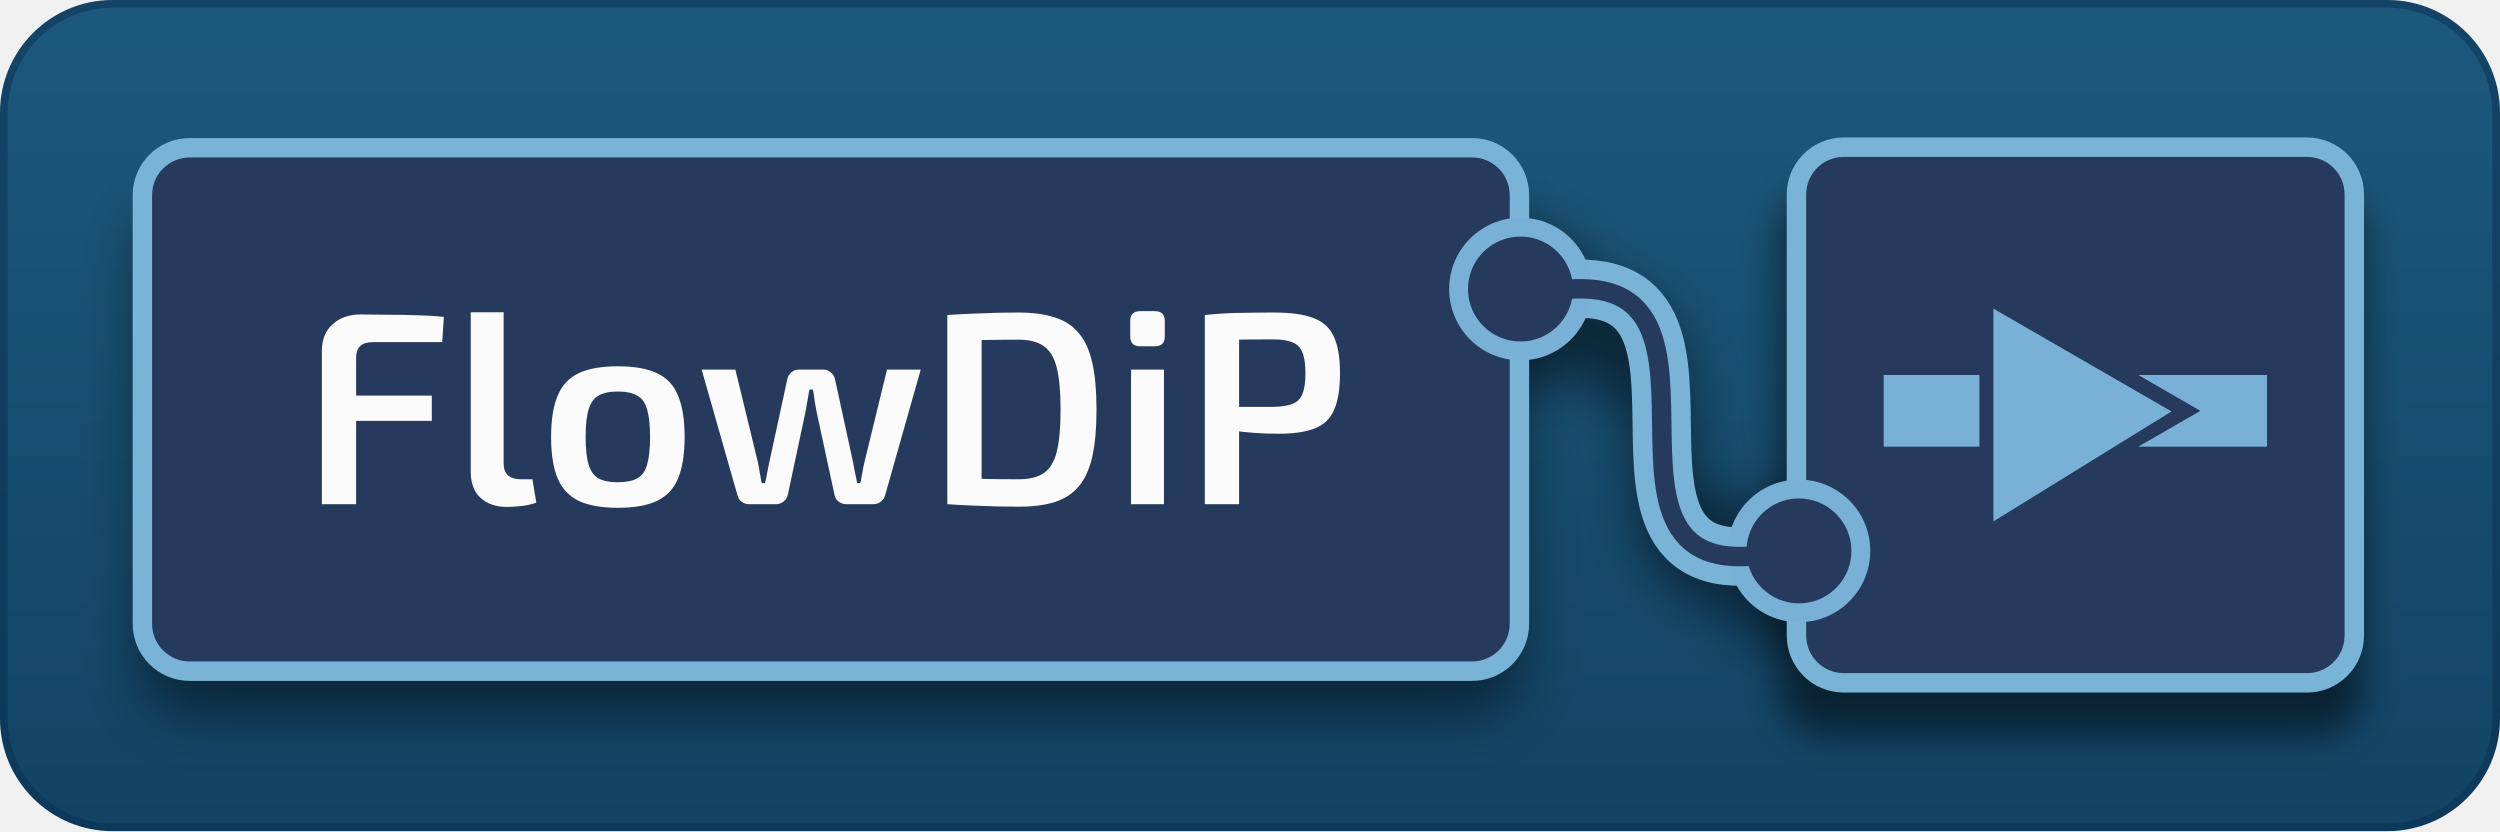
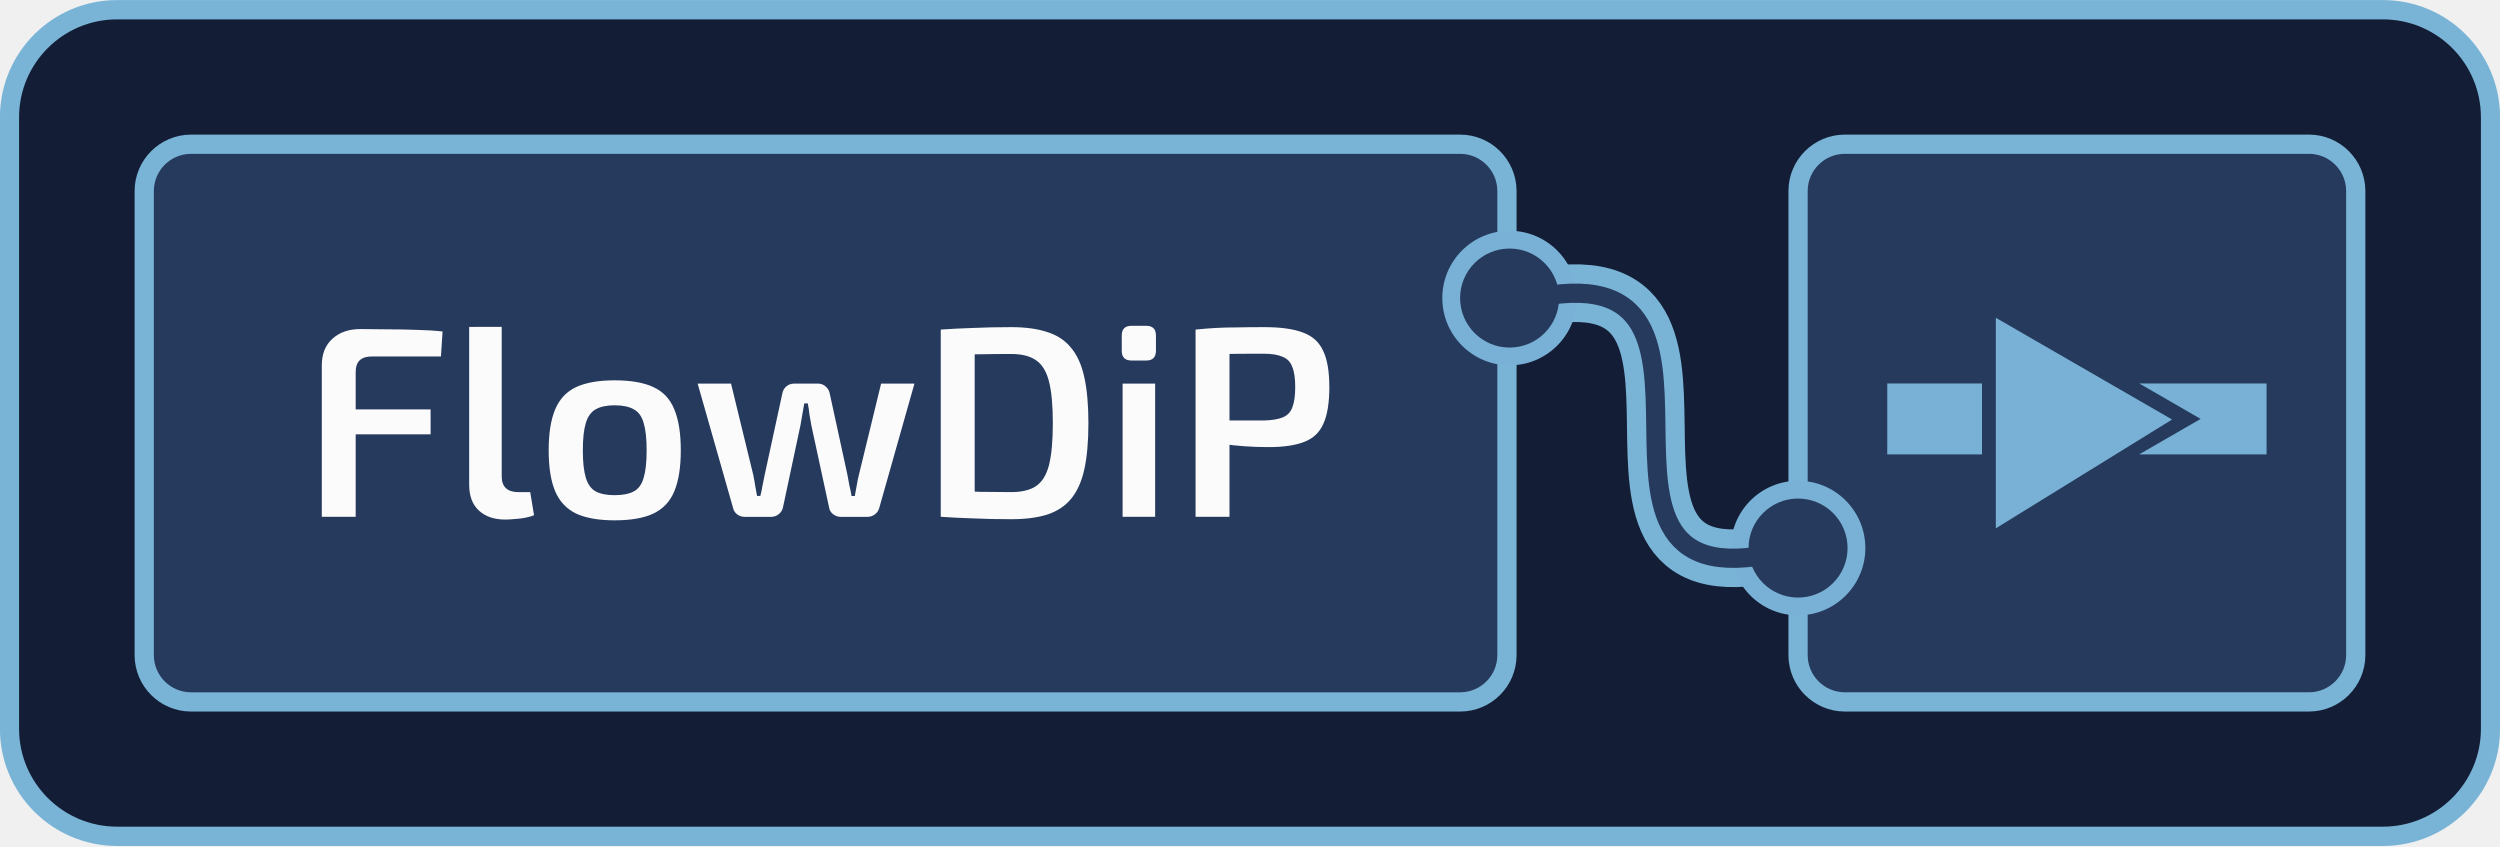
- <svg xmlns="http://www.w3.org/2000/svg" xmlns:xlink="http://www.w3.org/1999/xlink" width="64.325mm" height="21.386mm" viewBox="0 0 64.325 21.386" version="1.1" id="svg1" xml:space="preserve">
-   <defs id="defs1">
-     <linearGradient id="linearGradient13">
-       <stop style="stop-color:#195074;stop-opacity:1;" offset="0" id="stop13" />
-       <stop style="stop-color:#062d4d;stop-opacity:1;" offset="1" id="stop14" />
-     </linearGradient>
-     <linearGradient id="linearGradient11">
-       <stop style="stop-color:#286e93;stop-opacity:1;" offset="0" id="stop11" />
-       <stop style="stop-color:#062d4d;stop-opacity:1;" offset="1" id="stop12" />
-     </linearGradient>
-     <linearGradient xlink:href="#linearGradient11" id="linearGradient12" x1="59.687" y1="50.344" x2="59.687" y2="114.203" gradientUnits="userSpaceOnUse" gradientTransform="translate(0.1666829,0.1666803)" />
-     <linearGradient xlink:href="#linearGradient13" id="linearGradient14" x1="59.821" y1="50.473" x2="59.687" y2="114.203" gradientUnits="userSpaceOnUse" gradientTransform="translate(0.1666829,0.1666803)" />
-     <filter style="color-interpolation-filters:sRGB" id="filter14" x="-0.051" y="-0.14" width="1.102" height="1.28">
-       <feGaussianBlur stdDeviation="0.756" id="feGaussianBlur14" />
-     </filter>
-     <filter style="color-interpolation-filters:sRGB" id="filter14-0" x="-0.073" y="-0.078" width="1.145" height="1.155">
-       <feGaussianBlur stdDeviation="0.455" id="feGaussianBlur14-0" />
-     </filter>
-     <filter style="color-interpolation-filters:sRGB" id="filter29" x="-0.163" y="-0.169" width="1.325" height="1.338">
-       <feGaussianBlur stdDeviation="0.651" id="feGaussianBlur29" />
-     </filter>
-   </defs>
-   <g id="layer1" transform="translate(-47.80432,-73.90638)">
-     <g id="g2-8" transform="translate(20.14623,2.302991)" style="stroke-width:0.2;stroke-dasharray:none">
-       <rect style="opacity:1;fill:url(#linearGradient12);stroke:url(#linearGradient14);stroke-width:0.2;stroke-linecap:butt;stroke-linejoin:round;stroke-dasharray:none;stroke-opacity:1" id="rect1-4" width="64.125" height="21.186" x="27.758" y="71.703" ry="2.798" rx="2.798" />
-     </g>
-     <g id="g28" transform="translate(1e-6,0.529167)" style="display:inline;opacity:0.5;fill:#000000;fill-opacity:1;stroke:#000000;stroke-opacity:1;filter:url(#filter29)">
-       <path style="display:inline;fill:#000000;fill-opacity:1;stroke:#000000;stroke-width:1.5;stroke-linecap:butt;stroke-linejoin:round;stroke-dasharray:none;stroke-opacity:1" d="m 79.573,82.009 c 7.1,-1.903 0.223,8.273 7.1,6.43" id="path24" transform="translate(7.353218,-0.4351868)" />
-       <path id="circle24" style="display:inline;fill:#000000;fill-opacity:1;stroke:#000000;stroke-width:0.4;stroke-linejoin:round;stroke-opacity:1" transform="translate(31.22915,7.473225)" d="m 57.533,73.87 a 1.835,1.835 0 0 1 -1.835,1.835 1.835,1.835 0 0 1 -1.835,-1.835 1.835,1.835 0 0 1 1.835,-1.835 1.835,1.835 0 0 1 1.835,1.835 z" />
-       <path id="circle26" style="display:inline;opacity:1;fill:#000000;fill-opacity:1;stroke:#000000;stroke-width:0.4;stroke-linejoin:round;stroke-opacity:1" transform="translate(38.3941,14.21132)" d="m 57.533,73.87 a 1.835,1.835 0 0 1 -1.835,1.835 1.835,1.835 0 0 1 -1.835,-1.835 1.835,1.835 0 0 1 1.835,-1.835 1.835,1.835 0 0 1 1.835,1.835 z" />
+ <svg xmlns="http://www.w3.org/2000/svg" width="65mm" height="22mm" viewBox="0 0 65 22" version="1.1" id="svg1" xml:space="preserve">
+   <defs id="defs1" />
+   <g id="layer1" transform="translate(-47.80432,-73.90639)">
+     <g id="g2-8" transform="matrix(1.005938,0,0,1.014428,20.12839,1.421512)" style="fill:#131d35;fill-opacity:1;stroke:#79b4d7;stroke-width:0.495;stroke-dasharray:none;stroke-opacity:1">
+       <rect style="opacity:1;fill:#131d35;fill-opacity:1;stroke:#79b4d7;stroke-width:0.495;stroke-linecap:butt;stroke-linejoin:round;stroke-dasharray:none;stroke-opacity:1" id="rect1-4" width="64.125" height="21.186" x="27.758" y="71.703" ry="2.758" rx="2.781" />
    </g>
    <g id="g2" transform="translate(31.22915,8.351522)" style="display:inline;stroke:none">
-       <rect style="display:inline;opacity:0.5;mix-blend-mode:normal;fill:#000000;fill-opacity:1;stroke:none;stroke-width:0.586;stroke-linecap:butt;stroke-linejoin:round;stroke-dasharray:none;stroke-opacity:1;filter:url(#filter14)" id="rect1-2" width="35.431" height="12.981" x="20.239" y="70.902" ry="1.213" rx="1.213" />
-       <rect style="display:inline;fill:#1b6691;fill-opacity:1;stroke:none;stroke-width:0.586;stroke-linecap:butt;stroke-linejoin:round;stroke-dasharray:none;stroke-opacity:1" id="rect1" width="35.431" height="13.468" x="20.239" y="69.357" ry="1.213" rx="1.213" />
-       <rect style="display:inline;fill:#263a5d;fill-opacity:1;stroke:#79b4d7;stroke-width:0.5;stroke-linecap:butt;stroke-linejoin:round;stroke-dasharray:none;stroke-opacity:1" id="rect1-5-3" width="35.431" height="13.468" x="51.468" y="77.708" ry="1.218" rx="1.218" transform="translate(-31.22915,-8.351522)" />
+       <rect style="display:inline;fill:#263a5d;fill-opacity:1;stroke:#79b4d7;stroke-width:0.5;stroke-linecap:butt;stroke-linejoin:round;stroke-dasharray:none;stroke-opacity:1" id="rect1-5-3" width="35.431" height="14.5" x="20.325" y="69.305" ry="1.218" rx="1.218" />
    </g>
    <g id="g2-5" transform="translate(59.18886,8.624064)">
-       <rect style="opacity:0.5;fill:#000000;fill-opacity:1;stroke:none;stroke-width:0.586;stroke-linecap:butt;stroke-linejoin:round;stroke-dasharray:none;stroke-opacity:1;filter:url(#filter14-0)" id="rect1-2-3" width="15.056" height="14.053" x="34.386" y="70.155" ry="1.213" rx="1.213" />
-       <rect style="fill:#263a5d;fill-opacity:1;stroke:#79b4d7;stroke-width:0.5;stroke-linecap:butt;stroke-linejoin:round;stroke-dasharray:none;stroke-opacity:1" id="rect1-5" width="14.354" height="13.783" x="34.838" y="69.069" ry="1.218" rx="1.218" />
+       <rect style="fill:#263a5d;fill-opacity:1;stroke:#79b4d7;stroke-width:0.5;stroke-linecap:butt;stroke-linejoin:round;stroke-dasharray:none;stroke-opacity:1" id="rect1-5" width="14.5" height="14.5" x="35.365" y="69.032" ry="1.218" rx="1.218" />
    </g>
-     <g id="g24" style="display:inline">
+     <g id="g24" style="display:inline" transform="translate(0.2952742,0.1936453)">
      <path style="display:inline;fill:none;fill-opacity:1;stroke:#79b4d7;stroke-width:1.5;stroke-linecap:butt;stroke-linejoin:round;stroke-dasharray:none;stroke-opacity:1" d="m 79.573,82.009 c 7.1,-1.903 0.223,8.273 7.1,6.43" id="path4" transform="translate(7.353218,-0.4351868)" />
-       <g id="g3" transform="translate(31.22915,7.473225)" style="stroke:none">
-         <circle style="display:inline;fill:#78b1d5;fill-opacity:1;stroke:none;stroke-width:0.4;stroke-linecap:butt;stroke-linejoin:round;stroke-dasharray:none;stroke-opacity:1" id="path1-2-8" cx="55.697" cy="73.87" r="1.835" />
-         <circle style="display:inline;fill:#263a5d;fill-opacity:1;stroke:none;stroke-width:0.446;stroke-linecap:butt;stroke-linejoin:round;stroke-dasharray:none;stroke-opacity:1" id="path3" cx="55.697" cy="73.87" r="1.35" />
+       <g id="g3" transform="matrix(0.9534568,0,0,0.9534568,33.65395,11.03045)" style="stroke:none;stroke-width:1.049">
+         <circle style="display:inline;fill:#78b1d5;fill-opacity:1;stroke:none;stroke-width:0.42;stroke-linecap:butt;stroke-linejoin:round;stroke-dasharray:none;stroke-opacity:1" id="path1-2-8" cx="55.697" cy="73.87" r="1.835" />
+         <circle style="display:inline;fill:#263a5d;fill-opacity:1;stroke:none;stroke-width:0.468;stroke-linecap:butt;stroke-linejoin:round;stroke-dasharray:none;stroke-opacity:1" id="path3" cx="55.697" cy="73.87" r="1.35" />
      </g>
-       <g id="g3-8" transform="translate(38.3941,14.21132)" style="stroke:none">
-         <circle style="display:inline;fill:#78b1d5;fill-opacity:1;stroke:none;stroke-width:0.4;stroke-linecap:butt;stroke-linejoin:round;stroke-dasharray:none;stroke-opacity:1" id="path1-2" cx="55.697" cy="73.87" r="1.835" />
-         <circle style="display:inline;fill:#263a5d;fill-opacity:1;stroke:none;stroke-width:0.446;stroke-linecap:butt;stroke-linejoin:round;stroke-dasharray:none;stroke-opacity:1" id="path3-5" cx="55.697" cy="73.87" r="1.35" />
+       <g id="g3-8" transform="matrix(0.9534568,0,0,0.9534568,41.15395,17.53045)" style="stroke:none;stroke-width:1.049">
+         <circle style="display:inline;fill:#78b1d5;fill-opacity:1;stroke:none;stroke-width:0.42;stroke-linecap:butt;stroke-linejoin:round;stroke-dasharray:none;stroke-opacity:1" id="path1-2" cx="55.697" cy="73.87" r="1.835" />
+         <circle style="display:inline;fill:#263a5d;fill-opacity:1;stroke:none;stroke-width:0.468;stroke-linecap:butt;stroke-linejoin:round;stroke-dasharray:none;stroke-opacity:1" id="path3-5" cx="55.697" cy="73.87" r="1.35" />
      </g>
      <path style="fill:none;fill-opacity:1;stroke:#263a5d;stroke-width:0.5;stroke-linecap:butt;stroke-linejoin:round;stroke-dasharray:none;stroke-opacity:1" d="m 86.927,81.574 c 7.1,-1.903 0.223,8.273 7.1,6.43" id="path4-1" />
    </g>
-     <path d="m 20.265,32.465 q 1.36,0 2.747,0.027 1.413,0 2.773,0.053 1.387,0.027 2.56,0.16 l -0.16,2.453 h -6.773 q -0.8,0 -1.2,0.373 -0.4,0.373 -0.4,1.173 V 50.918 H 16.479 V 36.038 q 0,-1.68 1.04,-2.613 1.04,-0.96 2.747,-0.96 z m -3.333,7.893 h 10.24 v 2.453 H 16.932 Z M 34.159,32.251 V 46.971 q 0,0.747 0.427,1.147 0.427,0.373 1.227,0.373 h 1.147 l 0.373,2.267 q -0.293,0.133 -0.827,0.24 -0.507,0.107 -1.067,0.133 -0.533,0.053 -0.933,0.053 -1.627,0 -2.587,-0.88 -0.96,-0.88 -0.96,-2.533 v -15.52 z m 11.093,5.253 q 2.4,0 3.813,0.667 1.44,0.667 2.053,2.187 0.64,1.52 0.64,4.027 0,2.507 -0.64,4.027 -0.613,1.493 -2.053,2.187 -1.413,0.667 -3.813,0.667 -2.347,0 -3.787,-0.667 -1.413,-0.693 -2.053,-2.187 -0.64,-1.52 -0.64,-4.027 0,-2.507 0.64,-4.027 0.64,-1.52 2.053,-2.187 1.44,-0.667 3.787,-0.667 z m 0,2.453 q -1.173,0 -1.867,0.4 -0.667,0.373 -0.96,1.333 -0.293,0.96 -0.293,2.693 0,1.733 0.293,2.693 0.293,0.96 0.96,1.333 0.693,0.373 1.867,0.373 1.2,0 1.893,-0.373 0.693,-0.373 0.96,-1.333 0.293,-0.96 0.293,-2.693 0,-1.733 -0.293,-2.693 -0.267,-0.96 -0.96,-1.333 -0.693,-0.4 -1.893,-0.4 z m 29.467,-2.133 -3.467,12.24 q -0.107,0.373 -0.427,0.613 -0.32,0.24 -0.747,0.24 h -2.587 q -0.427,0 -0.773,-0.267 -0.347,-0.267 -0.4,-0.72 L 64.585,41.905 q -0.107,-0.533 -0.187,-1.067 -0.053,-0.533 -0.16,-1.067 h -0.347 q -0.08,0.533 -0.187,1.067 -0.08,0.533 -0.187,1.067 l -1.707,8.027 q -0.08,0.453 -0.427,0.72 -0.32,0.267 -0.773,0.267 h -2.56 q -0.427,0 -0.747,-0.24 -0.32,-0.24 -0.4,-0.613 L 53.412,37.825 h 3.28 l 2.187,8.987 q 0.107,0.507 0.187,1.04 0.107,0.507 0.187,1.013 h 0.32 q 0.133,-0.507 0.213,-1.013 0.107,-0.533 0.213,-1.04 l 1.733,-8 q 0.08,-0.427 0.373,-0.693 0.32,-0.293 0.8,-0.293 h 2.347 q 0.427,0 0.747,0.293 0.32,0.267 0.4,0.72 l 1.733,7.973 q 0.08,0.507 0.187,1.013 0.133,0.507 0.213,1.04 h 0.32 q 0.107,-0.533 0.187,-1.013 0.08,-0.507 0.213,-1.04 l 2.187,-8.987 z m 9.52,-5.547 q 2.08,0 3.52,0.48 1.467,0.453 2.347,1.547 0.907,1.067 1.307,2.907 0.4,1.813 0.4,4.507 0,2.693 -0.4,4.533 -0.4,1.813 -1.307,2.907 -0.88,1.067 -2.347,1.547 -1.44,0.453 -3.52,0.453 -2,0 -3.707,-0.08 -1.707,-0.053 -3.227,-0.16 l 1.387,-2.56 q 1.067,0.053 2.453,0.107 1.387,0.027 3.093,0.027 1.547,0 2.427,-0.587 0.907,-0.613 1.28,-2.08 0.373,-1.493 0.373,-4.107 0,-2.613 -0.373,-4.08 -0.373,-1.493 -1.28,-2.107 -0.88,-0.613 -2.427,-0.613 -1.653,0 -2.96,0.027 -1.28,0.027 -2.507,0.027 L 77.305,32.518 q 1.52,-0.107 3.2,-0.16 1.707,-0.08 3.733,-0.08 z m -3.6,0.24 V 50.918 H 77.305 V 32.518 Z m 17.733,5.307 v 13.093 h -3.2 v -13.093 z m -0.88,-5.68 q 0.96,0 0.96,0.96 v 1.493 q 0,0.96 -0.96,0.96 h -1.44 q -0.96,0 -0.96,-0.96 v -1.493 q 0,-0.96 0.96,-0.96 z m 11.6,0.133 q 2.427,0 3.813,0.533 1.387,0.507 1.973,1.787 0.613,1.253 0.613,3.573 0,2.32 -0.587,3.6 -0.56,1.28 -1.893,1.787 -1.307,0.507 -3.493,0.507 -1.2,0 -2.32,-0.08 -1.093,-0.08 -2.053,-0.213 -0.933,-0.133 -1.6,-0.267 -0.667,-0.16 -0.933,-0.267 l 0.08,-1.787 q 1.52,0 3.12,0 1.627,0 3.227,0 1.173,-0.027 1.84,-0.293 0.693,-0.267 0.96,-0.96 0.293,-0.72 0.293,-2.027 0,-1.307 -0.293,-2 -0.267,-0.72 -0.96,-0.987 -0.667,-0.293 -1.84,-0.293 -2.347,0 -4.027,0.027 -1.68,0.027 -2.293,0.08 l -0.373,-2.48 q 1.067,-0.107 2,-0.16 0.96,-0.053 2.053,-0.053 1.12,-0.027 2.693,-0.027 z m -3.413,0.24 v 18.4 h -3.333 V 32.518 Z" id="text2" style="font-weight:600;font-size:26.667px;font-family:'Exo 2';-inkscape-font-specification:'Exo 2 Semi-Bold';white-space:pre;display:inline;opacity:0.978;fill:#ffffff;stroke-width:0.756;stroke-linejoin:round" aria-label="FlowDiP" transform="matrix(0.2645833,0,0,0.2645833,51.72529,73.4078)" />
-     <path id="path22" style="opacity:0.978;fill:#79b4d7;fill-opacity:1;stroke:none;stroke-width:0;stroke-linejoin:miter;stroke-dasharray:none;stroke-opacity:1" d="m 99.095,81.848 v 5.474 l 4.582,-2.829 z m -2.823,1.707 v 1.844 h 2.463 v -1.844 z m 6.551,0 1.597,0.922 -1.597,0.922 h 3.311 v -1.844 z" />
+     <path d="m 57.173,82.462 q 0.36,0 0.727,0.007 0.374,0 0.734,0.014 0.367,0.007 0.677,0.042 l -0.042,0.649 H 57.476 q -0.212,0 -0.318,0.099 -0.106,0.099 -0.106,0.31 v 3.761 H 56.171 V 83.407 q 0,-0.445 0.275,-0.691 0.275,-0.254 0.727,-0.254 z m -0.882,2.088 h 2.709 v 0.649 h -2.709 z m 4.558,-2.145 v 3.895 q 0,0.198 0.113,0.303 0.113,0.099 0.325,0.099 h 0.303 l 0.099,0.6 q -0.078,0.035 -0.219,0.064 -0.134,0.028 -0.282,0.035 -0.141,0.014 -0.247,0.014 -0.43,0 -0.684,-0.233 -0.254,-0.233 -0.254,-0.67 v -4.106 z m 2.935,1.39 q 0.635,0 1.009,0.176 0.381,0.176 0.543,0.579 0.169,0.402 0.169,1.065 0,0.663 -0.169,1.065 -0.162,0.395 -0.543,0.579 -0.374,0.176 -1.009,0.176 -0.621,0 -1.002,-0.176 -0.374,-0.183 -0.543,-0.579 -0.169,-0.402 -0.169,-1.065 0,-0.663 0.169,-1.065 0.169,-0.402 0.543,-0.579 0.381,-0.176 1.002,-0.176 z m 0,0.649 q -0.31,0 -0.494,0.106 -0.176,0.099 -0.254,0.353 -0.078,0.254 -0.078,0.713 0,0.459 0.078,0.713 0.078,0.254 0.254,0.353 0.183,0.099 0.494,0.099 0.318,0 0.501,-0.099 0.183,-0.099 0.254,-0.353 0.078,-0.254 0.078,-0.713 0,-0.459 -0.078,-0.713 -0.071,-0.254 -0.254,-0.353 -0.183,-0.106 -0.501,-0.106 z m 7.796,-0.564 -0.917,3.239 q -0.028,0.099 -0.113,0.162 -0.085,0.064 -0.198,0.064 h -0.684 q -0.113,0 -0.205,-0.071 -0.092,-0.071 -0.106,-0.191 l -0.459,-2.124 q -0.028,-0.141 -0.049,-0.282 -0.014,-0.141 -0.042,-0.282 h -0.092 q -0.021,0.141 -0.049,0.282 -0.021,0.141 -0.049,0.282 l -0.452,2.124 q -0.021,0.12 -0.113,0.191 -0.085,0.071 -0.205,0.071 h -0.677 q -0.113,0 -0.198,-0.064 -0.085,-0.064 -0.106,-0.162 L 65.943,83.88 h 0.868 l 0.579,2.378 q 0.028,0.134 0.049,0.275 0.028,0.134 0.049,0.268 h 0.085 q 0.035,-0.134 0.056,-0.268 0.028,-0.141 0.056,-0.275 l 0.459,-2.117 q 0.021,-0.113 0.099,-0.183 0.085,-0.078 0.212,-0.078 h 0.621 q 0.113,0 0.198,0.078 0.085,0.071 0.106,0.191 l 0.459,2.11 q 0.021,0.134 0.049,0.268 0.035,0.134 0.056,0.275 h 0.085 q 0.028,-0.141 0.049,-0.268 0.021,-0.134 0.056,-0.275 L 70.713,83.88 Z m 2.519,-1.468 q 0.55,0 0.931,0.127 0.388,0.12 0.621,0.409 0.24,0.282 0.346,0.769 0.106,0.48 0.106,1.192 0,0.713 -0.106,1.199 -0.106,0.48 -0.346,0.769 -0.233,0.282 -0.621,0.409 -0.381,0.12 -0.931,0.12 -0.529,0 -0.981,-0.021 -0.452,-0.014 -0.854,-0.042 l 0.367,-0.677 q 0.282,0.014 0.649,0.028 0.367,0.007 0.818,0.007 0.409,0 0.642,-0.155 0.24,-0.162 0.339,-0.55 0.099,-0.395 0.099,-1.087 0,-0.691 -0.099,-1.08 -0.099,-0.395 -0.339,-0.557 -0.233,-0.162 -0.642,-0.162 -0.437,0 -0.783,0.007 -0.339,0.007 -0.663,0.007 l -0.388,-0.649 q 0.402,-0.028 0.847,-0.042 0.452,-0.021 0.988,-0.021 z m -0.953,0.064 v 4.868 h -0.882 v -4.868 z m 4.692,1.404 v 3.464 H 76.992 V 83.88 Z m -0.233,-1.503 q 0.254,0 0.254,0.254 v 0.395 q 0,0.254 -0.254,0.254 h -0.381 q -0.254,0 -0.254,-0.254 v -0.395 q 0,-0.254 0.254,-0.254 z m 3.069,0.035 q 0.642,0 1.009,0.141 0.367,0.134 0.522,0.473 0.162,0.332 0.162,0.945 0,0.614 -0.155,0.953 -0.148,0.339 -0.501,0.473 -0.346,0.134 -0.924,0.134 -0.318,0 -0.614,-0.021 -0.289,-0.021 -0.543,-0.056 -0.247,-0.035 -0.423,-0.071 -0.176,-0.042 -0.247,-0.071 l 0.021,-0.473 q 0.402,0 0.826,0 0.43,0 0.854,0 0.31,-0.007 0.487,-0.078 0.183,-0.071 0.254,-0.254 0.078,-0.191 0.078,-0.536 0,-0.346 -0.078,-0.529 -0.071,-0.191 -0.254,-0.261 -0.176,-0.078 -0.487,-0.078 -0.621,0 -1.065,0.007 -0.445,0.007 -0.607,0.021 l -0.099,-0.656 q 0.282,-0.028 0.529,-0.042 0.254,-0.014 0.543,-0.014 0.296,-0.007 0.713,-0.007 z m -0.903,0.064 v 4.868 h -0.882 v -4.868 z" id="text2" style="font-weight:600;font-size:26.667px;font-family:'Exo 2';-inkscape-font-specification:'Exo 2 Semi-Bold';white-space:pre;display:inline;opacity:0.978;fill:#ffffff;stroke-width:0.2;stroke-linejoin:round" aria-label="FlowDiP" />
+     <path id="path22" style="opacity:0.978;fill:#79b4d7;fill-opacity:1;stroke:none;stroke-width:0;stroke-linejoin:miter;stroke-dasharray:none;stroke-opacity:1" d="m 99.696,82.169 v 5.474 l 4.582,-2.829 z m -2.823,1.707 v 1.844 h 2.463 v -1.844 z m 6.551,0 1.597,0.922 -1.597,0.922 h 3.311 v -1.844 z" />
  </g>
</svg>
